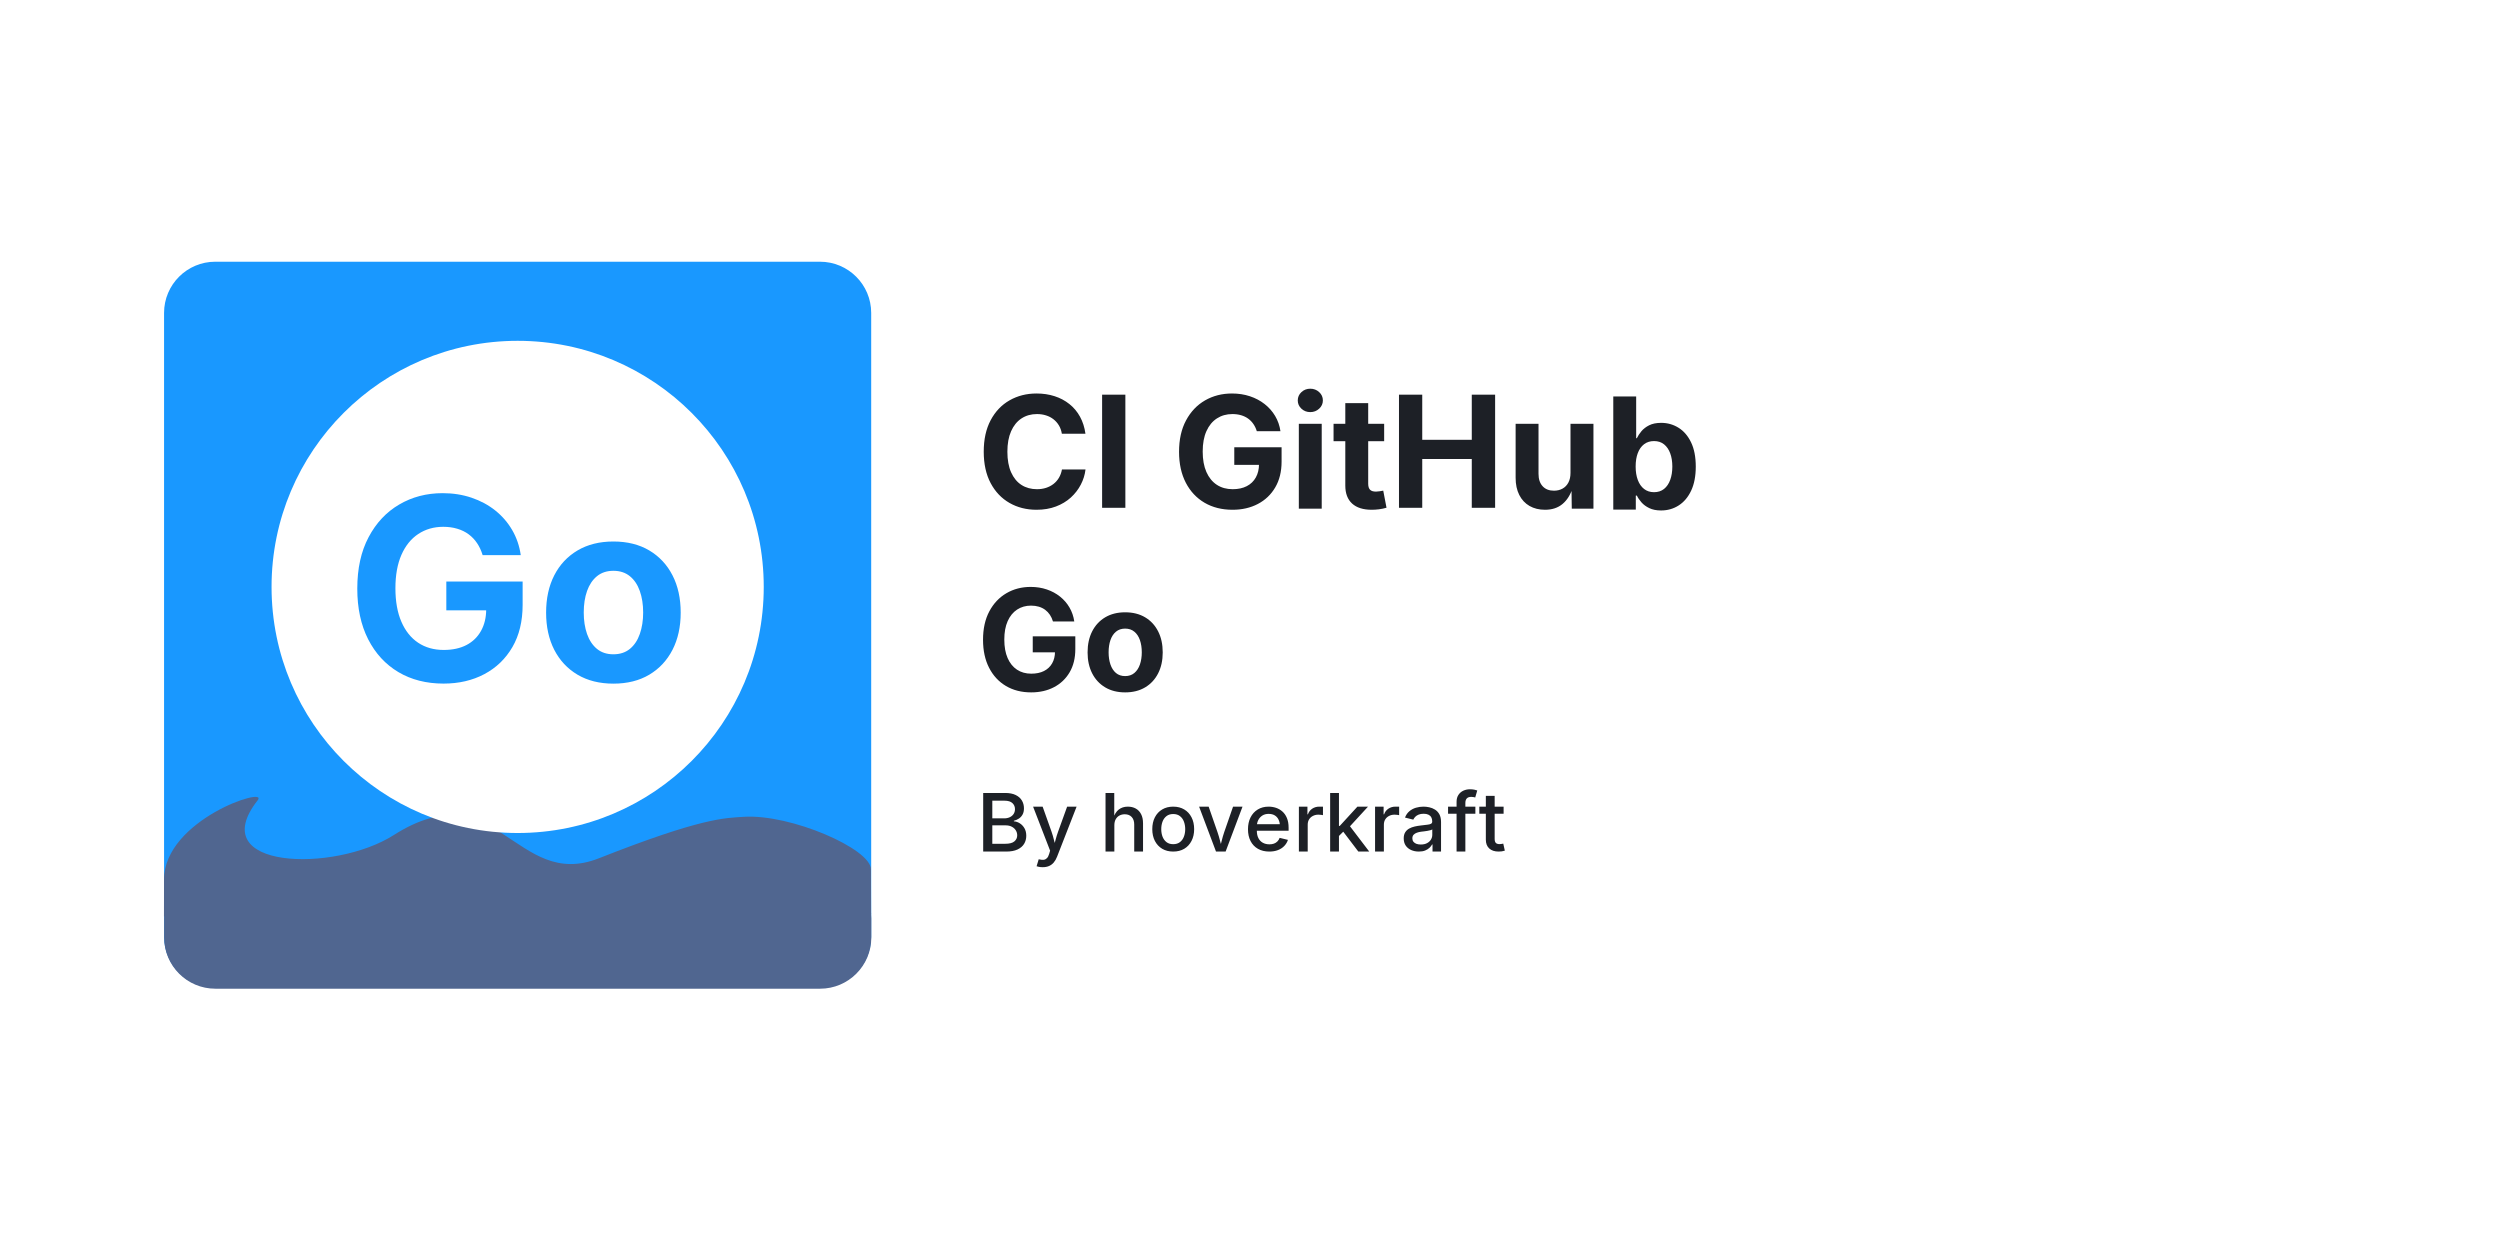
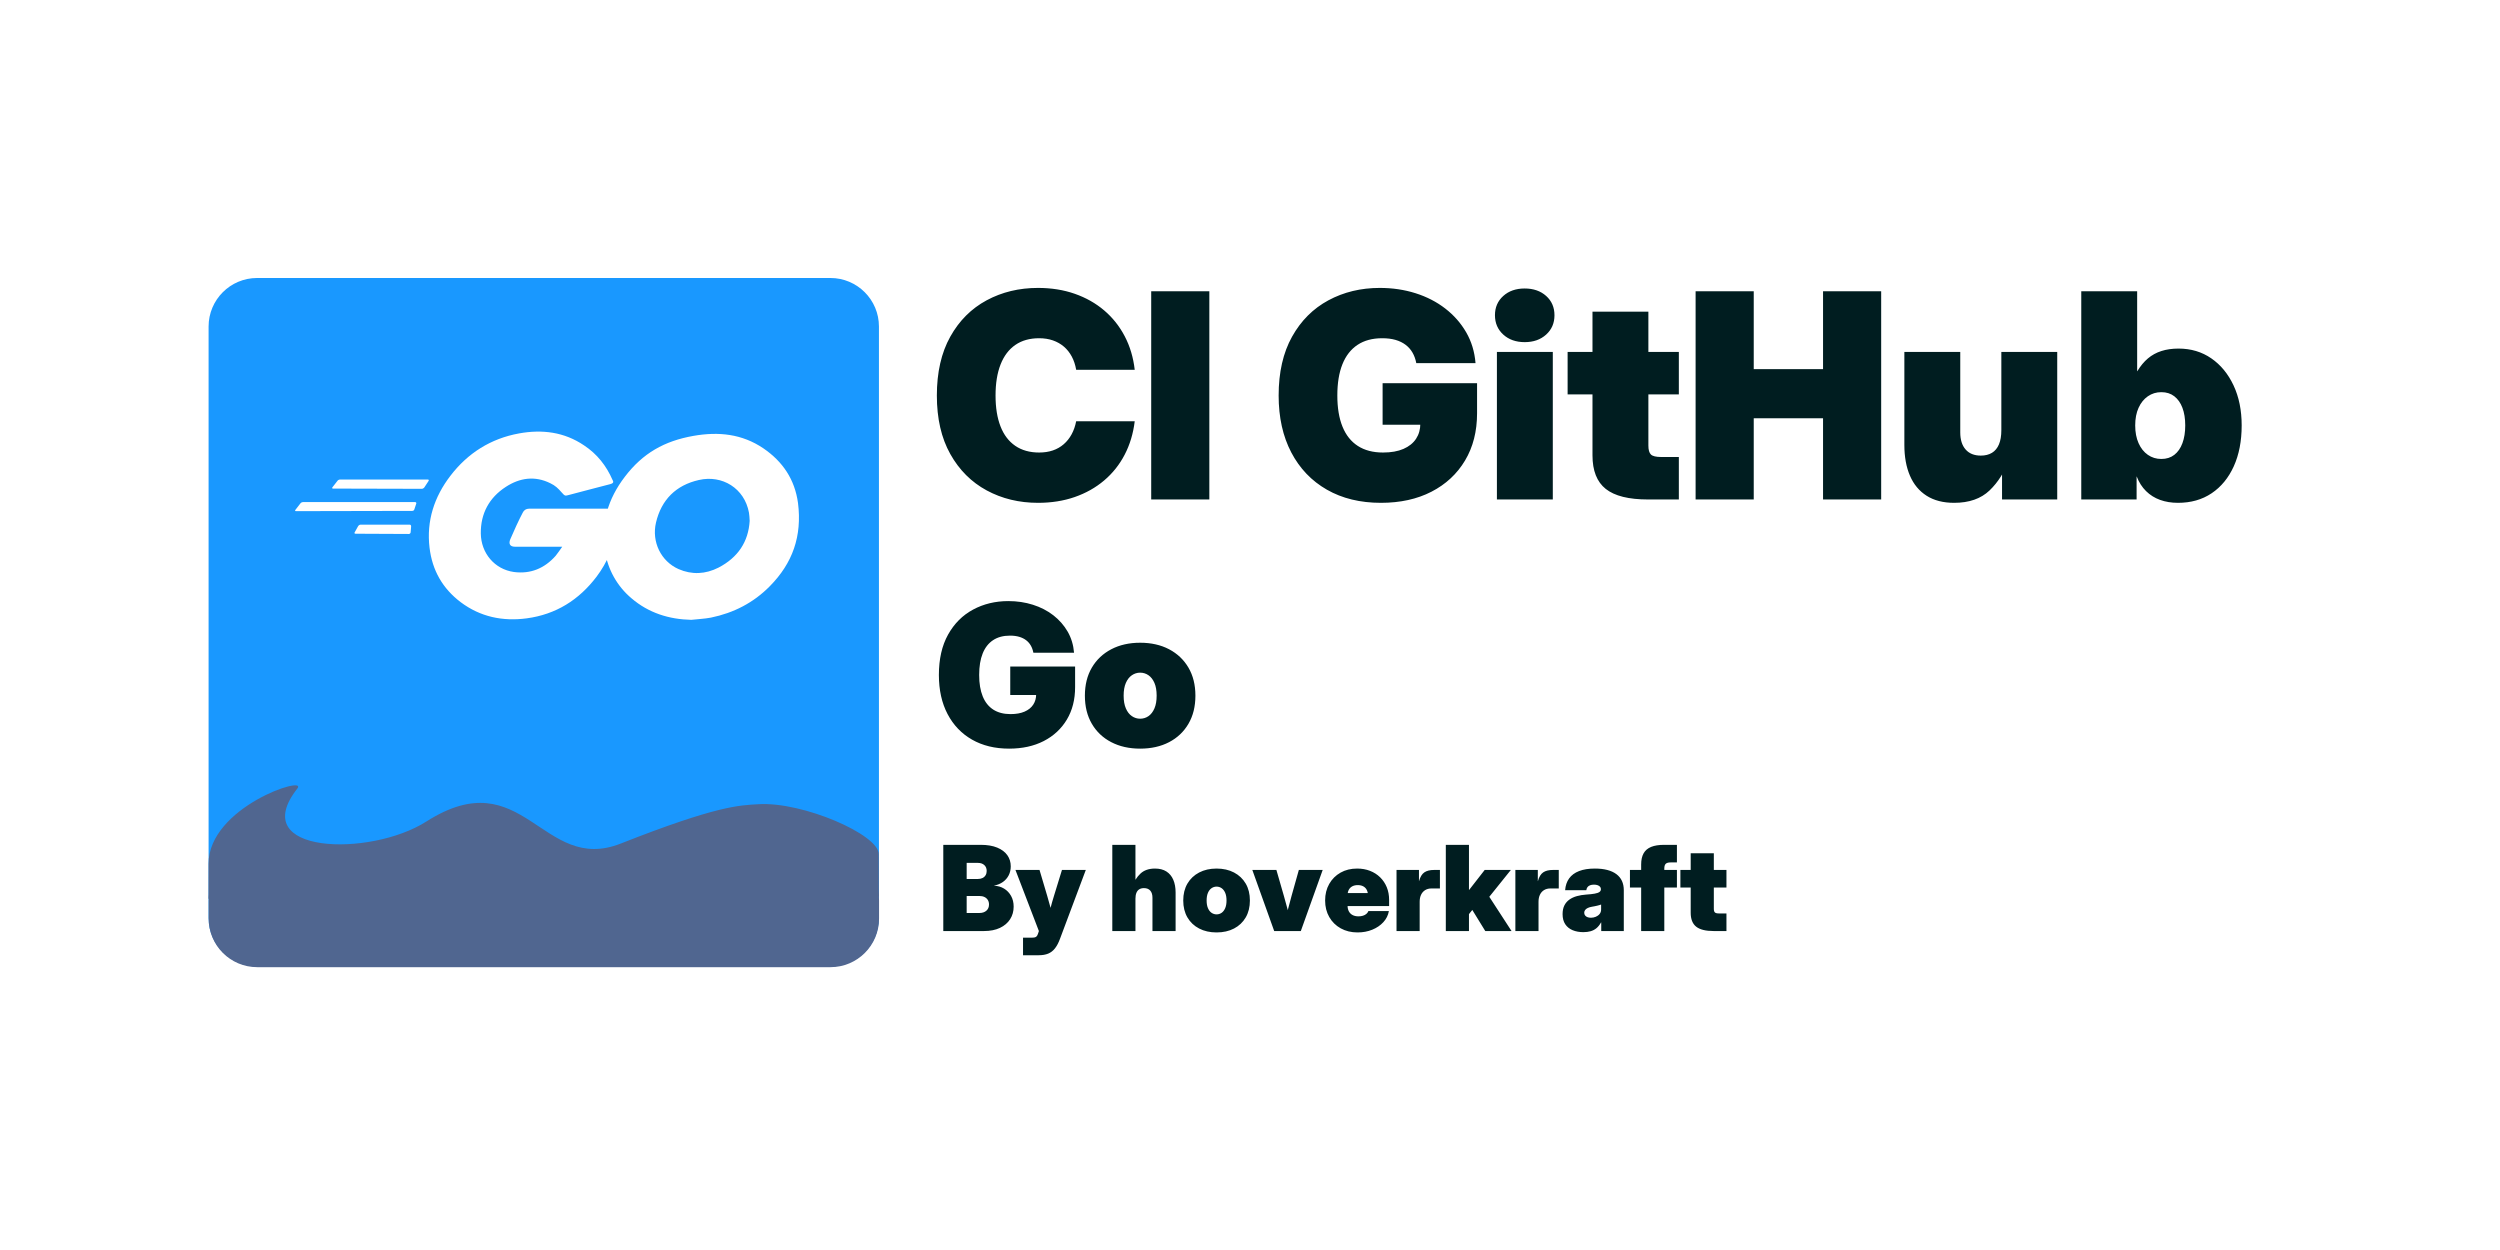
- <svg xmlns="http://www.w3.org/2000/svg" width="1280" height="640" viewBox="0 0 1280 640" role="img" aria-labelledby="title desc">
-   <rect width="1280" height="640" fill="#ffffff" />
-   <g transform="translate(84 134) scale(1.5)">
-     <g>
-       <g transform="translate(-6.338517 -8.104203)">
-         <rect width="241.368" height="247.861" x="6.339" y="8.104" ry="17.481" fill="#1998ff" />
-         <rect width="241.38" height="41.469" x="6.364" y="214.779" ry="17.481" fill="#506690" />
-         <path d="m 247.672,230.819 -0.048,-15.321 c -0.022,-6.983 -27.353,-18.917 -43.362,-17.924 -6.68,0.415 -14.538,0.363 -49.531,14.169 -28.355,11.187 -34.962,-30.265 -70.015,-7.922 -20.263,12.916 -65.029,11.749 -46.402,-11.919 3.864,-4.91 -31.952,6.602 -31.988,27.107 l -0.022,12.599" fill="#506690" />
-       </g>
-       <circle cx="120.69" cy="111" r="84" fill="#ffffff" />
-       <path d="M95.391 144 C89.535 144 84.398 142.695 79.984 140.078 C75.578 137.453 72.133 133.715 69.656 128.859 C67.188 123.996 65.953 118.234 65.953 111.578 C65.953 104.734 67.238 98.887 69.812 94.031 C72.383 89.168 75.867 85.449 80.266 82.875 C84.66 80.293 89.602 79 95.094 79 C98.613 79 101.895 79.516 104.938 80.547 C107.977 81.57 110.68 83.023 113.047 84.906 C115.41 86.793 117.336 89.023 118.828 91.594 C120.328 94.168 121.301 97.016 121.75 100.141 L108.734 100.141 C108.285 98.633 107.66 97.281 106.859 96.094 C106.066 94.898 105.102 93.883 103.969 93.047 C102.832 92.203 101.535 91.57 100.078 91.141 C98.629 90.703 97.035 90.484 95.297 90.484 C92.078 90.484 89.234 91.305 86.766 92.938 C84.305 94.562 82.391 96.938 81.016 100.062 C79.648 103.188 78.969 106.984 78.969 111.453 C78.969 115.934 79.645 119.742 81 122.875 C82.352 126.012 84.258 128.402 86.719 130.047 C89.188 131.695 92.102 132.516 95.469 132.516 C98.488 132.516 101.078 131.953 103.234 130.828 C105.391 129.695 107.047 128.078 108.203 125.984 C109.367 123.891 109.953 121.438 109.953 118.625 L112.641 119 L96.344 119 L96.344 109.156 L122.391 109.156 L122.391 117.125 C122.391 122.719 121.227 127.523 118.906 131.531 C116.582 135.531 113.391 138.609 109.328 140.766 C105.266 142.922 100.617 144 95.391 144 Z M153.375 144.016 C148.664 144.016 144.586 143 141.141 140.969 C137.703 138.93 135.051 136.094 133.188 132.469 C131.332 128.836 130.406 124.605 130.406 119.781 C130.406 114.918 131.332 110.672 133.188 107.047 C135.051 103.414 137.703 100.578 141.141 98.547 C144.586 96.516 148.664 95.5 153.375 95.5 C158.102 95.5 162.18 96.516 165.609 98.547 C169.035 100.578 171.68 103.414 173.547 107.047 C175.41 110.672 176.344 114.918 176.344 119.781 C176.344 124.605 175.41 128.836 173.547 132.469 C171.68 136.094 169.035 138.93 165.609 140.969 C162.18 143 158.102 144.016 153.375 144.016 Z M153.375 134 C155.613 134 157.488 133.387 159 132.156 C160.508 130.918 161.641 129.219 162.391 127.062 C163.148 124.898 163.531 122.461 163.531 119.75 C163.531 116.992 163.148 114.543 162.391 112.406 C161.641 110.262 160.508 108.574 159 107.344 C157.488 106.117 155.613 105.5 153.375 105.5 C151.133 105.5 149.266 106.117 147.766 107.344 C146.266 108.574 145.133 110.262 144.375 112.406 C143.625 114.543 143.25 116.992 143.25 119.75 C143.25 122.461 143.625 124.898 144.375 127.062 C145.133 129.219 146.266 130.918 147.766 132.156 C149.266 133.387 151.133 134 153.375 134 Z M180 143" fill="#1998ff" />
+ <svg xmlns="http://www.w3.org/2000/svg" width="1280" height="640" viewBox="0 0 1280 640" role="img" aria-labelledby="social-title social-description">
+   <rect width="1280" height="640" fill="#fff" />
+   <svg xml:space="preserve" width="1088" height="376.834" viewBox="0 0 202.437 70.115" x="96" y="131.583" aria-hidden="true">
+     <g style="clip-rule:evenodd;fill-rule:evenodd;image-rendering:optimizeQuality;shape-rendering:geometricPrecision;text-rendering:geometricPrecision" transform="translate(.332 -.144)scale(.26458)">
+       <rect width="241.368" height="247.861" x="6.339" y="8.104" ry="17.481" style="fill:#1998ff;fill-opacity:1;stroke-width:10.564;stroke-linecap:round;stroke-linejoin:bevel;stroke-dasharray:none;paint-order:markers fill stroke" />
+       <rect width="241.38" height="41.469" x="6.364" y="214.779" ry="17.481" style="clip-rule:evenodd;fill:#506690;fill-opacity:1;fill-rule:evenodd;stroke-width:10.564;stroke-linecap:round;stroke-linejoin:bevel;stroke-dasharray:none;paint-order:markers fill stroke;image-rendering:optimizeQuality;shape-rendering:geometricPrecision;text-rendering:geometricPrecision" />
+       <path d="m247.672 230.819-.048-15.321c-.022-6.983-27.353-18.917-43.361-17.924-6.68.415-14.539.363-49.531 14.17-28.355 11.186-34.962-30.266-70.016-7.922-20.263 12.916-65.029 11.749-46.402-11.919 3.864-4.91-31.952 6.602-31.988 27.107l-.023 12.599" style="fill:#506690;fill-opacity:1;stroke-width:10.564;stroke-linecap:round;stroke-linejoin:bevel;stroke-dasharray:none;paint-order:markers fill stroke;image-rendering:auto" />
    </g>
-   </g>
-   <path d="M530.703 261 C525.547 261 520.93 259.836 516.859 257.5 C512.785 255.168 509.566 251.781 507.203 247.344 C504.848 242.906 503.672 237.547 503.672 231.266 C503.672 224.965 504.852 219.59 507.219 215.141 C509.594 210.684 512.82 207.293 516.906 204.969 C521 202.637 525.598 201.469 530.703 201.469 C534.016 201.469 537.094 201.93 539.938 202.844 C542.789 203.762 545.32 205.105 547.531 206.875 C549.75 208.637 551.562 210.797 552.969 213.359 C554.375 215.914 555.301 218.82 555.75 222.078 L543.672 222.078 C543.41 220.477 542.91 219.059 542.172 217.828 C541.43 216.59 540.504 215.539 539.391 214.672 C538.285 213.797 537.016 213.137 535.578 212.688 C534.148 212.23 532.602 212 530.938 212 C527.914 212 525.266 212.75 522.984 214.25 C520.711 215.75 518.941 217.938 517.672 220.812 C516.41 223.68 515.781 227.164 515.781 231.266 C515.781 235.453 516.414 238.977 517.688 241.828 C518.969 244.684 520.738 246.84 523 248.297 C525.27 249.746 527.906 250.469 530.906 250.469 C532.57 250.469 534.113 250.246 535.531 249.797 C536.945 249.34 538.223 248.68 539.359 247.812 C540.492 246.938 541.43 245.875 542.172 244.625 C542.91 243.375 543.426 241.961 543.719 240.375 L555.781 240.375 C555.469 243.074 554.664 245.656 553.375 248.125 C552.094 250.594 550.383 252.805 548.25 254.75 C546.113 256.688 543.57 258.215 540.625 259.328 C537.688 260.441 534.379 261 530.703 261 Z M576.188 202.078 L576.188 260 L564.281 260 L564.281 202.078 Z M631.062 261 C625.613 261 620.836 259.805 616.734 257.406 C612.641 255.012 609.438 251.59 607.125 247.141 C604.82 242.684 603.672 237.406 603.672 231.312 C603.672 225.031 604.867 219.668 607.266 215.219 C609.66 210.762 612.898 207.355 616.984 205 C621.078 202.648 625.676 201.469 630.781 201.469 C634.062 201.469 637.113 201.938 639.938 202.875 C642.77 203.812 645.285 205.148 647.484 206.875 C649.68 208.594 651.477 210.633 652.875 212.984 C654.27 215.328 655.176 217.93 655.594 220.781 L643.484 220.781 C643.066 219.406 642.484 218.18 641.734 217.094 C640.992 216.012 640.098 215.09 639.047 214.328 C637.992 213.57 636.789 212.992 635.438 212.594 C634.082 212.199 632.598 212 630.984 212 C627.984 212 625.336 212.746 623.047 214.234 C620.754 215.727 618.969 217.898 617.688 220.75 C616.414 223.605 615.781 227.086 615.781 231.188 C615.781 235.293 616.41 238.781 617.672 241.656 C618.941 244.523 620.723 246.711 623.016 248.219 C625.305 249.719 628.016 250.469 631.141 250.469 C633.953 250.469 636.359 249.949 638.359 248.906 C640.367 247.867 641.91 246.383 642.984 244.453 C644.066 242.516 644.609 240.258 644.609 237.672 L647.109 238.016 L631.953 238.016 L631.953 229 L656.172 229 L656.172 236.312 C656.172 241.449 655.086 245.859 652.922 249.547 C650.766 253.227 647.797 256.055 644.016 258.031 C640.242 260.008 635.926 261 631.062 261 Z M665 260.453 L665 217 L676.719 217 L676.719 260.453 Z M670.859 211 C669.086 211 667.578 210.418 666.328 209.25 C665.078 208.086 664.453 206.672 664.453 205.016 C664.453 203.352 665.078 201.934 666.328 200.766 C667.578 199.602 669.086 199.016 670.859 199.016 C672.629 199.016 674.145 199.594 675.406 200.75 C676.676 201.906 677.312 203.328 677.312 205.016 C677.312 206.672 676.676 208.086 675.406 209.25 C674.145 210.418 672.629 211 670.859 211 Z M708.688 217 L708.688 225.906 L682.781 225.906 L682.781 217 Z M688.797 206.406 L700.516 206.406 L700.516 247.656 C700.516 249.031 700.82 250.055 701.438 250.719 C702.051 251.375 703.07 251.703 704.5 251.703 C704.945 251.703 705.57 251.648 706.375 251.531 C707.188 251.418 707.801 251.309 708.219 251.203 L709.891 259.953 C708.586 260.336 707.289 260.609 706 260.766 C704.719 260.922 703.488 261 702.312 261 C697.938 261 694.586 259.938 692.266 257.812 C689.953 255.68 688.797 252.621 688.797 248.641 Z M716.281 260 L716.281 202.078 L728.188 202.078 L728.188 225.172 L753.547 225.172 L753.547 202.078 L765.5 202.078 L765.5 260 L753.547 260 L753.547 235 L728.188 235 L728.188 260 Z M791.047 261 C788.023 261 785.379 260.348 783.109 259.047 C780.848 257.734 779.098 255.855 777.859 253.406 C776.617 250.949 776 248.027 776 244.641 L776 217 L787.719 217 L787.719 242.609 C787.719 245.309 788.422 247.422 789.828 248.953 C791.234 250.477 793.16 251.234 795.609 251.234 C797.273 251.234 798.742 250.883 800.016 250.172 C801.297 249.465 802.297 248.43 803.016 247.062 C803.734 245.699 804.094 244.059 804.094 242.141 L804.094 217 L815.844 217 L815.844 260.453 L804.75 260.453 L804.594 249.609 L805.266 249.609 C804.117 253.266 802.363 256.078 800 258.047 C797.645 260.016 794.66 261 791.047 261 Z M850.453 261.359 C848.086 261.359 846.082 260.957 844.438 260.156 C842.801 259.367 841.469 258.387 840.438 257.219 C839.406 256.055 838.617 254.891 838.078 253.734 L837.531 253.734 L837.531 260.922 L826 260.922 L826 203 L837.719 203 L837.719 224.344 L838.078 224.344 C838.617 223.199 839.391 222.023 840.391 220.812 C841.398 219.594 842.723 218.574 844.359 217.75 C846.004 216.918 848.062 216.5 850.531 216.5 C853.758 216.5 856.711 217.336 859.391 219 C862.078 220.656 864.223 223.152 865.828 226.484 C867.43 229.809 868.234 233.949 868.234 238.906 C868.234 243.742 867.453 247.828 865.891 251.172 C864.328 254.508 862.203 257.039 859.516 258.766 C856.836 260.492 853.816 261.359 850.453 261.359 Z M846.859 252 C848.891 252 850.602 251.445 852 250.328 C853.395 249.203 854.445 247.652 855.156 245.672 C855.875 243.695 856.234 241.43 856.234 238.875 C856.234 236.324 855.875 234.074 855.156 232.125 C854.445 230.168 853.398 228.633 852.016 227.516 C850.641 226.391 848.922 225.828 846.859 225.828 C844.859 225.828 843.156 226.371 841.75 227.453 C840.344 228.539 839.273 230.047 838.547 231.984 C837.816 233.922 837.453 236.219 837.453 238.875 C837.453 241.5 837.82 243.797 838.562 245.766 C839.301 247.734 840.375 249.266 841.781 250.359 C843.188 251.453 844.879 252 846.859 252 Z M871 260" fill="#1d2026" />
-   <path d="M527.953 354.5 C523.055 354.5 518.758 353.414 515.062 351.234 C511.375 349.059 508.492 345.953 506.422 341.922 C504.348 337.883 503.312 333.102 503.312 327.578 C503.312 321.883 504.391 317.016 506.547 312.984 C508.703 308.953 511.617 305.867 515.297 303.719 C518.973 301.574 523.109 300.5 527.703 300.5 C530.66 300.5 533.41 300.934 535.953 301.797 C538.492 302.652 540.754 303.871 542.734 305.453 C544.711 307.027 546.328 308.891 547.578 311.047 C548.836 313.203 549.656 315.59 550.031 318.203 L539.125 318.203 C538.75 316.934 538.227 315.797 537.562 314.797 C536.895 313.797 536.086 312.945 535.141 312.234 C534.191 311.527 533.109 310.992 531.891 310.625 C530.672 310.262 529.332 310.078 527.875 310.078 C525.188 310.078 522.812 310.758 520.75 312.109 C518.688 313.465 517.078 315.438 515.922 318.031 C514.773 320.617 514.203 323.762 514.203 327.469 C514.203 331.18 514.77 334.336 515.906 336.938 C517.039 339.531 518.641 341.512 520.703 342.875 C522.766 344.242 525.203 344.922 528.016 344.922 C530.547 344.922 532.711 344.469 534.516 343.562 C536.328 342.648 537.719 341.34 538.688 339.641 C539.664 337.945 540.156 335.961 540.156 333.688 L542.406 334 L528.766 334 L528.766 325.797 L550.562 325.797 L550.562 332.359 C550.562 336.965 549.586 340.922 547.641 344.234 C545.691 347.539 543.02 350.074 539.625 351.844 C536.227 353.617 532.336 354.5 527.953 354.5 Z M576.078 354.5 C572.141 354.5 568.727 353.641 565.844 351.922 C562.969 350.203 560.75 347.812 559.188 344.75 C557.625 341.68 556.844 338.105 556.844 334.031 C556.844 329.918 557.625 326.328 559.188 323.266 C560.75 320.195 562.969 317.797 565.844 316.078 C568.727 314.359 572.141 313.5 576.078 313.5 C580.035 313.5 583.453 314.359 586.328 316.078 C589.203 317.797 591.414 320.195 592.969 323.266 C594.531 326.328 595.312 329.918 595.312 334.031 C595.312 338.105 594.531 341.68 592.969 344.75 C591.414 347.812 589.203 350.203 586.328 351.922 C583.453 353.641 580.035 354.5 576.078 354.5 Z M576.078 346.156 C577.953 346.156 579.52 345.633 580.781 344.578 C582.051 343.516 583.004 342.062 583.641 340.219 C584.273 338.375 584.594 336.305 584.594 334 C584.594 331.648 584.273 329.559 583.641 327.734 C583.004 325.902 582.051 324.465 580.781 323.422 C579.52 322.371 577.953 321.844 576.078 321.844 C574.203 321.844 572.633 322.371 571.375 323.422 C570.125 324.465 569.18 325.902 568.547 327.734 C567.922 329.559 567.609 331.648 567.609 334 C567.609 336.305 567.922 338.375 568.547 340.219 C569.18 342.062 570.125 343.516 571.375 344.578 C572.633 345.633 574.203 346.156 576.078 346.156 Z M598 354" fill="#1d2026" />
-   <path d="M503.391 436 L503.391 406 L514.641 406 C516.816 406 518.613 406.352 520.031 407.047 C521.457 407.746 522.52 408.688 523.219 409.875 C523.914 411.062 524.266 412.398 524.266 413.875 C524.266 415.125 524.031 416.18 523.562 417.031 C523.094 417.887 522.469 418.574 521.688 419.094 C520.906 419.605 520.039 419.984 519.094 420.234 L519.094 420.531 C520.113 420.574 521.109 420.898 522.078 421.5 C523.055 422.094 523.863 422.934 524.5 424.016 C525.133 425.09 525.453 426.398 525.453 427.938 C525.453 429.461 525.082 430.828 524.344 432.047 C523.613 433.258 522.488 434.219 520.969 434.938 C519.457 435.648 517.516 436 515.141 436 Z M508.062 432.016 L514.656 432.016 C516.844 432.016 518.414 431.605 519.375 430.781 C520.332 429.961 520.812 428.934 520.812 427.703 C520.812 426.758 520.566 425.898 520.078 425.125 C519.598 424.344 518.91 423.727 518.016 423.266 C517.129 422.809 516.07 422.578 514.844 422.578 L508.062 422.578 Z M508.062 419 L514.188 419 C515.219 419 516.148 418.809 516.984 418.422 C517.816 418.039 518.473 417.492 518.953 416.781 C519.43 416.062 519.672 415.23 519.672 414.281 C519.672 413.043 519.234 412.012 518.359 411.188 C517.484 410.367 516.133 409.953 514.312 409.953 L508.062 409.953 Z M530.734 443.516 L531.828 439.922 L532.344 440.047 C533.125 440.242 533.828 440.297 534.453 440.203 C535.078 440.109 535.613 439.82 536.062 439.344 C536.52 438.875 536.891 438.156 537.172 437.188 L537.656 435.547 L528.938 413 L533.828 413 L538.359 425.75 C538.859 427.18 539.273 428.594 539.609 430 C539.953 431.406 540.32 432.805 540.719 434.188 L539.328 434.188 C539.723 432.805 540.098 431.406 540.453 430 C540.816 428.586 541.254 427.168 541.766 425.75 L546.375 413 L551.219 413 L541.25 438.562 C540.781 439.77 540.207 440.773 539.531 441.578 C538.852 442.379 538.051 442.984 537.125 443.391 C536.195 443.797 535.117 444 533.891 444 C533.172 444 532.531 443.945 531.969 443.844 C531.414 443.738 531.004 443.629 530.734 443.516 Z M570.547 422.547 L570.547 436 L566.031 436 L566.031 406 L570.5 406 L570.5 419.125 L569.906 419.125 C570.582 417 571.555 415.449 572.828 414.469 C574.098 413.492 575.633 413 577.438 413 C579 413 580.363 413.328 581.531 413.984 C582.695 414.633 583.602 415.59 584.25 416.859 C584.906 418.121 585.234 419.695 585.234 421.578 L585.234 436 L580.719 436 L580.719 422.125 C580.719 420.492 580.285 419.215 579.422 418.297 C578.566 417.371 577.383 416.906 575.875 416.906 C574.863 416.906 573.953 417.125 573.141 417.562 C572.336 418 571.703 418.641 571.234 419.484 C570.773 420.328 570.547 421.352 570.547 422.547 Z M600.672 436 C598.523 436 596.648 435.527 595.047 434.578 C593.441 433.621 592.191 432.277 591.297 430.547 C590.41 428.82 589.969 426.812 589.969 424.531 C589.969 422.219 590.41 420.199 591.297 418.469 C592.191 416.73 593.441 415.387 595.047 414.438 C596.648 413.48 598.523 413 600.672 413 C602.836 413 604.723 413.48 606.328 414.438 C607.93 415.387 609.176 416.73 610.062 418.469 C610.957 420.199 611.406 422.219 611.406 424.531 C611.406 426.812 610.957 428.82 610.062 430.547 C609.176 432.277 607.93 433.621 606.328 434.578 C604.723 435.527 602.836 436 600.672 436 Z M600.672 432.219 C602.066 432.219 603.219 431.871 604.125 431.172 C605.039 430.465 605.719 429.531 606.156 428.375 C606.602 427.211 606.828 425.93 606.828 424.531 C606.828 423.125 606.602 421.836 606.156 420.656 C605.719 419.48 605.039 418.543 604.125 417.844 C603.219 417.137 602.066 416.781 600.672 416.781 C599.297 416.781 598.156 417.137 597.25 417.844 C596.344 418.543 595.664 419.48 595.219 420.656 C594.781 421.824 594.562 423.117 594.562 424.531 C594.562 425.93 594.781 427.211 595.219 428.375 C595.664 429.531 596.344 430.465 597.25 431.172 C598.156 431.871 599.297 432.219 600.672 432.219 Z M622.594 436 L613.938 413 L618.828 413 L623.359 426.062 C623.859 427.512 624.285 428.961 624.641 430.406 C625.004 431.844 625.383 433.277 625.781 434.703 L624.422 434.703 C624.805 433.277 625.176 431.844 625.531 430.406 C625.883 428.961 626.305 427.512 626.797 426.062 L631.328 413 L636.172 413 L627.516 436 Z M649.922 436 C647.66 436 645.707 435.531 644.062 434.594 C642.426 433.648 641.164 432.32 640.281 430.609 C639.406 428.891 638.969 426.883 638.969 424.578 C638.969 422.289 639.398 420.273 640.266 418.531 C641.141 416.793 642.367 415.438 643.953 414.469 C645.535 413.492 647.395 413 649.531 413 C650.844 413 652.109 413.203 653.328 413.609 C654.547 414.016 655.641 414.652 656.609 415.516 C657.578 416.371 658.344 417.48 658.906 418.844 C659.477 420.211 659.766 421.871 659.766 423.828 L659.766 425.328 L641.484 425.328 L641.484 422 L657.453 422 L655.328 423.094 C655.328 421.836 655.109 420.727 654.672 419.766 C654.234 418.797 653.586 418.047 652.734 417.516 C651.879 416.977 650.812 416.703 649.531 416.703 C648.258 416.703 647.172 417 646.266 417.594 C645.367 418.188 644.68 418.969 644.203 419.938 C643.734 420.898 643.5 421.949 643.5 423.094 L643.5 425.297 C643.5 426.809 643.77 428.09 644.312 429.141 C644.852 430.184 645.609 430.969 646.578 431.5 C647.547 432.031 648.676 432.297 649.969 432.297 C650.812 432.297 651.57 432.18 652.25 431.938 C652.938 431.688 653.531 431.312 654.031 430.812 C654.531 430.312 654.91 429.703 655.172 428.984 L659.422 430.016 C659.047 431.184 658.422 432.227 657.547 433.141 C656.68 434.047 655.602 434.75 654.312 435.25 C653.02 435.75 651.555 436 649.922 436 Z M665.031 436 L665.031 413 L669.406 413 L669.406 416.938 L669.656 416.938 C670.07 415.711 670.805 414.746 671.859 414.047 C672.91 413.352 674.109 413 675.453 413 C675.742 413 676.07 413 676.438 413 C676.801 413 677.109 413 677.359 413 L677.359 417.359 C677.191 417.309 676.875 417.258 676.406 417.203 C675.945 417.141 675.477 417.109 675 417.109 C673.957 417.109 673.02 417.328 672.188 417.766 C671.352 418.195 670.703 418.793 670.234 419.562 C669.773 420.324 669.547 421.203 669.547 422.203 L669.547 436 Z M685.203 428.344 L685.203 422.875 L685.953 422.875 L695 413 L700.422 413 L690.062 424.281 L689.297 424.281 Z M681.031 436 L681.031 406 L685.547 406 L685.547 436 Z M695.469 436 L687.328 425.281 L690.453 422.078 L701.047 436 Z M704.031 436 L704.031 413 L708.406 413 L708.406 416.938 L708.656 416.938 C709.07 415.711 709.805 414.746 710.859 414.047 C711.91 413.352 713.109 413 714.453 413 C714.742 413 715.07 413 715.438 413 C715.801 413 716.109 413 716.359 413 L716.359 417.359 C716.191 417.309 715.875 417.258 715.406 417.203 C714.945 417.141 714.477 417.109 714 417.109 C712.957 417.109 712.02 417.328 711.188 417.766 C710.352 418.195 709.703 418.793 709.234 419.562 C708.773 420.324 708.547 421.203 708.547 422.203 L708.547 436 Z M726.453 436 C725.004 436 723.691 435.742 722.516 435.219 C721.336 434.699 720.406 433.938 719.719 432.938 C719.039 431.93 718.703 430.699 718.703 429.25 C718.703 428 718.953 426.977 719.453 426.172 C719.953 425.359 720.629 424.715 721.484 424.234 C722.336 423.758 723.285 423.402 724.328 423.172 C725.379 422.934 726.441 422.758 727.516 422.641 C728.867 422.477 729.969 422.344 730.812 422.25 C731.664 422.156 732.289 421.996 732.688 421.766 C733.094 421.527 733.297 421.152 733.297 420.641 L733.297 420.516 C733.297 419.695 733.129 418.996 732.797 418.422 C732.473 417.852 731.988 417.414 731.344 417.109 C730.695 416.797 729.891 416.641 728.922 416.641 C727.922 416.641 727.062 416.789 726.344 417.078 C725.625 417.371 725.039 417.75 724.594 418.219 C724.156 418.68 723.828 419.156 723.609 419.656 L719.359 418.594 C719.879 417.25 720.625 416.172 721.594 415.359 C722.562 414.539 723.676 413.938 724.938 413.562 C726.195 413.188 727.492 413 728.828 413 C729.766 413 730.75 413.109 731.781 413.328 C732.82 413.547 733.801 413.945 734.719 414.516 C735.633 415.078 736.379 415.875 736.953 416.906 C737.523 417.938 737.812 419.277 737.812 420.922 L737.812 436 L733.453 436 L733.453 432.375 L733.219 432.375 C732.914 432.961 732.469 433.531 731.875 434.094 C731.289 434.648 730.551 435.105 729.656 435.469 C728.77 435.824 727.703 436 726.453 436 Z M727.453 432.391 C728.691 432.391 729.75 432.164 730.625 431.703 C731.5 431.246 732.164 430.641 732.625 429.891 C733.094 429.133 733.328 428.32 733.328 427.453 L733.328 424.641 C733.16 424.797 732.848 424.938 732.391 425.062 C731.93 425.188 731.406 425.305 730.812 425.406 C730.227 425.5 729.66 425.586 729.109 425.656 C728.566 425.719 728.117 425.773 727.766 425.812 C726.922 425.906 726.145 426.086 725.438 426.344 C724.738 426.594 724.176 426.949 723.75 427.406 C723.332 427.867 723.125 428.477 723.125 429.234 C723.125 429.922 723.312 430.508 723.688 430.984 C724.07 431.453 724.582 431.809 725.219 432.047 C725.863 432.277 726.609 432.391 727.453 432.391 Z M755.391 413 L755.391 416.641 L741.406 416.641 L741.406 413 Z M745.766 436 L745.766 410.531 C745.766 409.117 746.082 407.934 746.719 406.984 C747.352 406.027 748.188 405.309 749.219 404.828 C750.258 404.352 751.383 404.109 752.594 404.109 C753.508 404.109 754.289 404.184 754.938 404.328 C755.582 404.477 756.055 404.605 756.359 404.719 L755.312 408.312 C755.094 408.25 754.82 408.184 754.5 408.109 C754.176 408.039 753.781 408 753.312 408 C752.238 408 751.461 408.273 750.984 408.812 C750.504 409.344 750.266 410.109 750.266 411.109 L750.266 436 Z M769.844 413 L769.844 416.641 L757.406 416.641 L757.406 413 Z M760.75 407.5 L765.266 407.5 L765.266 429.531 C765.266 430.449 765.457 431.121 765.844 431.547 C766.238 431.977 766.879 432.188 767.766 432.188 C767.992 432.188 768.301 432.164 768.688 432.109 C769.07 432.047 769.398 431.992 769.672 431.938 L770.469 435.531 C769.988 435.688 769.473 435.809 768.922 435.891 C768.379 435.965 767.844 436 767.312 436 C765.238 436 763.625 435.465 762.469 434.391 C761.32 433.32 760.75 431.824 760.75 429.906 Z M771 436" fill="#1d2026" />
+     <path d="M72.562 64.302V56.089H76.123Q77.06 56.089 77.699 56.353Q78.339 56.618 78.664 57.078Q78.989 57.539 78.989 58.139Q78.989 58.613 78.791 58.997Q78.592 59.38 78.237 59.63Q77.881 59.881 77.402 59.975V59.986Q77.931 60.003 78.352 60.259Q78.774 60.515 79.019 60.956Q79.265 61.397 79.265 61.976Q79.265 62.648 78.929 63.175Q78.592 63.701 77.958 64.002Q77.324 64.302 76.432 64.302ZM74.789 62.582H76.002Q76.42 62.582 76.669 62.362Q76.917 62.141 76.917 61.772Q76.917 61.524 76.804 61.342Q76.691 61.16 76.487 61.061Q76.283 60.962 76.002 60.962H74.789ZM74.789 59.341H75.864Q76.117 59.341 76.305 59.247Q76.492 59.154 76.594 58.98Q76.696 58.806 76.696 58.575Q76.696 58.228 76.47 58.018Q76.244 57.809 75.864 57.809H74.789ZM80.158 66.606V64.93H81.04Q81.244 64.93 81.351 64.881Q81.459 64.831 81.519 64.713Q81.58 64.594 81.64 64.39L81.668 64.302L79.436 58.481H81.729L82.462 60.951Q82.638 61.54 82.795 62.138Q82.952 62.737 83.107 63.332H82.473Q82.616 62.737 82.77 62.136Q82.925 61.535 83.107 60.951L83.867 58.481H86.138L83.68 65.041Q83.471 65.608 83.2 65.953Q82.93 66.297 82.556 66.452Q82.181 66.606 81.657 66.606Q81.293 66.606 80.907 66.606Q80.522 66.606 80.158 66.606ZM90.868 61.215V64.302H88.663V56.089H90.868V60.085H90.554Q90.824 59.325 91.336 58.837Q91.849 58.349 92.731 58.349Q93.381 58.349 93.817 58.627Q94.252 58.906 94.473 59.418Q94.693 59.931 94.693 60.631V64.302H92.488V61.127Q92.488 60.686 92.279 60.449Q92.07 60.212 91.678 60.212Q91.419 60.212 91.237 60.322Q91.055 60.432 90.962 60.656Q90.868 60.879 90.868 61.215ZM98.596 64.434Q97.653 64.434 96.937 64.062Q96.22 63.69 95.821 63.007Q95.421 62.323 95.421 61.392Q95.421 60.46 95.821 59.779Q96.22 59.099 96.937 58.724Q97.653 58.349 98.596 58.349Q99.544 58.349 100.258 58.724Q100.972 59.099 101.371 59.779Q101.771 60.46 101.771 61.392Q101.771 62.323 101.371 63.007Q100.972 63.69 100.258 64.062Q99.544 64.434 98.596 64.434ZM98.596 62.714Q98.86 62.714 99.075 62.566Q99.29 62.417 99.417 62.122Q99.544 61.827 99.544 61.392Q99.544 60.951 99.417 60.658Q99.29 60.366 99.075 60.217Q98.86 60.069 98.596 60.069Q98.337 60.069 98.119 60.217Q97.901 60.366 97.775 60.658Q97.648 60.951 97.648 61.392Q97.648 61.827 97.775 62.122Q97.901 62.417 98.119 62.566Q98.337 62.714 98.596 62.714ZM104.086 64.302 102.002 58.481H104.295L105.007 60.951Q105.177 61.546 105.335 62.141Q105.492 62.737 105.646 63.332H105.122Q105.271 62.737 105.423 62.141Q105.574 61.546 105.74 60.951L106.434 58.481H108.705L106.622 64.302ZM112.029 64.434Q111.125 64.434 110.425 64.046Q109.725 63.657 109.331 62.968Q108.937 62.279 108.937 61.392Q108.937 60.499 109.328 59.812Q109.719 59.126 110.406 58.737Q111.092 58.349 111.985 58.349Q112.657 58.349 113.214 58.567Q113.771 58.784 114.179 59.184Q114.587 59.584 114.81 60.129Q115.033 60.675 115.033 61.331V61.921H109.587V60.686H114.03L113.016 60.901Q113.016 60.592 112.9 60.375Q112.784 60.157 112.569 60.041Q112.354 59.925 112.046 59.925Q111.742 59.925 111.525 60.041Q111.307 60.157 111.191 60.375Q111.075 60.592 111.075 60.901V61.877Q111.075 62.196 111.199 62.428Q111.323 62.659 111.558 62.781Q111.792 62.902 112.117 62.902Q112.354 62.902 112.544 62.841Q112.735 62.781 112.867 62.668Q112.999 62.555 113.06 62.4H115.011Q114.906 62.996 114.487 63.453Q114.069 63.911 113.432 64.172Q112.795 64.434 112.029 64.434ZM115.739 64.302V58.481H117.877V59.539H117.888Q118.048 58.95 118.385 58.715Q118.721 58.481 119.322 58.481Q119.481 58.481 119.611 58.481Q119.741 58.481 119.873 58.481V60.245Q119.757 60.245 119.517 60.245Q119.278 60.245 119.068 60.245Q118.726 60.245 118.473 60.399Q118.219 60.554 118.081 60.838Q117.944 61.121 117.944 61.513V64.302ZM122.408 62.979V60.377H122.662L124.139 58.481H126.631L124.161 61.557H123.544ZM120.435 64.302V56.089H122.64V64.302ZM124.194 64.302 122.805 62.042 124.227 60.499 126.697 64.302ZM127.061 64.302V58.481H129.199V59.539H129.21Q129.37 58.95 129.707 58.715Q130.043 58.481 130.644 58.481Q130.803 58.481 130.933 58.481Q131.063 58.481 131.195 58.481V60.245Q131.079 60.245 130.839 60.245Q130.599 60.245 130.39 60.245Q130.048 60.245 129.795 60.399Q129.541 60.554 129.403 60.838Q129.266 61.121 129.266 61.513V64.302ZM133.543 64.407Q132.959 64.407 132.512 64.219Q132.066 64.032 131.812 63.652Q131.559 63.271 131.559 62.692Q131.559 62.202 131.729 61.863Q131.9 61.524 132.206 61.306Q132.512 61.088 132.92 60.975Q133.328 60.862 133.797 60.829Q134.309 60.796 134.621 60.738Q134.932 60.681 135.07 60.581Q135.208 60.482 135.208 60.322V60.3Q135.208 60.173 135.125 60.08Q135.042 59.986 134.896 59.934Q134.75 59.881 134.546 59.881Q134.331 59.881 134.174 59.942Q134.017 60.003 133.929 60.121Q133.841 60.24 133.819 60.41H131.801Q131.851 59.749 132.181 59.289Q132.512 58.828 133.127 58.589Q133.741 58.349 134.634 58.349Q135.307 58.349 135.822 58.484Q136.338 58.619 136.688 58.884Q137.038 59.148 137.214 59.531Q137.39 59.914 137.39 60.41V64.302H135.241V63.486H135.219Q135.026 63.833 134.778 64.035Q134.53 64.236 134.224 64.321Q133.918 64.407 133.543 64.407ZM134.26 63.034Q134.497 63.034 134.72 62.943Q134.943 62.852 135.086 62.676Q135.23 62.5 135.23 62.24V61.777Q135.147 61.805 135.056 61.833Q134.965 61.86 134.86 61.885Q134.756 61.91 134.629 61.935Q134.502 61.959 134.348 61.987Q134.122 62.025 133.959 62.103Q133.797 62.18 133.708 62.296Q133.62 62.411 133.62 62.56Q133.62 62.709 133.703 62.816Q133.786 62.924 133.929 62.979Q134.072 63.034 134.26 63.034ZM142.451 58.481V60.157H137.975V58.481ZM139.044 64.302V57.963Q139.044 57.313 139.276 56.899Q139.507 56.486 139.992 56.287Q140.477 56.089 141.238 56.089Q141.613 56.089 141.957 56.089Q142.302 56.089 142.451 56.089V57.765Q142.362 57.765 142.178 57.765Q141.993 57.765 141.844 57.765Q141.519 57.765 141.384 57.897Q141.249 58.029 141.249 58.349V64.302ZM147.169 58.481V60.157H142.781V58.481ZM143.763 56.894H145.967V62.174Q145.967 62.433 146.069 62.53Q146.171 62.626 146.475 62.626Q146.623 62.626 146.852 62.626Q147.081 62.626 147.169 62.626V64.302Q147.02 64.302 146.676 64.302Q146.331 64.302 145.956 64.302Q144.81 64.302 144.286 63.886Q143.763 63.47 143.763 62.56Z" fill="#001d20" transform="translate(-.562 -.089)" aria-label="By hoverkraft" />
+     <path d="M82.731 37.871Q80.703 37.871 79.199 37.012Q77.696 36.153 76.869 34.577Q76.042 33 76.042 30.853Q76.042 28.577 76.919 27.005Q77.796 25.433 79.3 24.624Q80.803 23.815 82.658 23.815Q83.901 23.815 84.998 24.163Q86.095 24.51 86.94 25.163Q87.785 25.817 88.306 26.717Q88.827 27.617 88.919 28.732H85.044Q84.97 28.348 84.797 28.047Q84.623 27.745 84.344 27.535Q84.066 27.325 83.686 27.215Q83.307 27.105 82.814 27.105Q81.854 27.105 81.201 27.54Q80.547 27.974 80.214 28.805Q79.88 29.637 79.88 30.853Q79.88 32.059 80.218 32.891Q80.556 33.722 81.223 34.152Q81.891 34.581 82.868 34.581Q83.664 34.581 84.207 34.344Q84.751 34.106 85.03 33.681Q85.309 33.256 85.309 32.689L86.095 32.763H82.841V30.048H89.019V32.013Q89.019 33.786 88.233 35.102Q87.447 36.418 86.035 37.145Q84.623 37.871 82.731 37.871ZM95.215 37.871Q93.653 37.871 92.465 37.254Q91.276 36.638 90.614 35.504Q89.951 34.371 89.951 32.827Q89.951 31.282 90.614 30.153Q91.276 29.025 92.465 28.403Q93.653 27.782 95.215 27.782Q96.787 27.782 97.971 28.403Q99.154 29.025 99.817 30.153Q100.48 31.282 100.48 32.827Q100.48 34.371 99.817 35.504Q99.154 36.638 97.971 37.254Q96.787 37.871 95.215 37.871ZM95.215 35.02Q95.654 35.02 96.011 34.773Q96.367 34.526 96.577 34.037Q96.787 33.549 96.787 32.827Q96.787 32.095 96.577 31.611Q96.367 31.127 96.011 30.88Q95.654 30.633 95.215 30.633Q94.786 30.633 94.425 30.88Q94.064 31.127 93.854 31.611Q93.643 32.095 93.643 32.827Q93.643 33.549 93.854 34.037Q94.064 34.526 94.425 34.773Q94.786 35.02 95.215 35.02Z" fill="#001d20" transform="translate(-4.462 8.965)" aria-label="Go" />
+     <path d="M83.392 23.457Q80.69 23.457 78.5 22.273Q76.31 21.088 75.032 18.805Q73.754 16.522 73.754 13.234Q73.754 9.92 75.032 7.63Q76.31 5.34 78.5 4.162Q80.69 2.984 83.392 2.984Q85.296 2.984 86.893 3.543Q88.49 4.103 89.695 5.128Q90.9 6.152 91.652 7.59Q92.404 9.028 92.604 10.785H87.026Q86.906 10.079 86.607 9.52Q86.307 8.961 85.855 8.575Q85.402 8.189 84.81 7.983Q84.217 7.777 83.498 7.777Q82.154 7.777 81.229 8.415Q80.304 9.054 79.825 10.272Q79.345 11.49 79.345 13.234Q79.345 14.965 79.818 16.176Q80.29 17.387 81.222 18.026Q82.154 18.665 83.498 18.665Q84.217 18.665 84.803 18.466Q85.389 18.266 85.841 17.873Q86.294 17.481 86.593 16.928Q86.893 16.376 87.026 15.684H92.604Q92.391 17.441 91.645 18.872Q90.9 20.303 89.688 21.328Q88.477 22.353 86.886 22.905Q85.296 23.457 83.392 23.457ZM99.712 3.304V23.138H94.174V3.304ZM116.058 23.457Q113.103 23.457 110.914 22.206Q108.724 20.955 107.519 18.659Q106.314 16.362 106.314 13.234Q106.314 9.92 107.592 7.63Q108.87 5.34 111.06 4.162Q113.25 2.984 115.952 2.984Q117.762 2.984 119.36 3.49Q120.957 3.996 122.188 4.948Q123.42 5.9 124.179 7.211Q124.937 8.522 125.07 10.146H119.426Q119.32 9.587 119.067 9.148Q118.814 8.708 118.408 8.402Q118.002 8.096 117.45 7.936Q116.897 7.777 116.178 7.777Q114.781 7.777 113.829 8.409Q112.877 9.041 112.391 10.252Q111.905 11.464 111.905 13.234Q111.905 14.991 112.398 16.203Q112.89 17.414 113.862 18.04Q114.834 18.665 116.258 18.665Q117.416 18.665 118.208 18.319Q119 17.973 119.406 17.354Q119.812 16.735 119.812 15.91L120.957 16.016H116.218V12.063H125.217V14.925Q125.217 17.507 124.072 19.424Q122.927 21.341 120.871 22.399Q118.814 23.457 116.058 23.457ZM127.107 23.138V9.081H132.432V23.138ZM129.756 8.149Q128.505 8.149 127.713 7.428Q126.921 6.707 126.921 5.583Q126.921 4.462 127.713 3.75Q128.505 3.038 129.75 3.038Q131.004 3.038 131.797 3.748Q132.591 4.459 132.591 5.589Q132.591 6.712 131.797 7.43Q131.002 8.149 129.756 8.149ZM144.439 9.081V13.128H133.843V9.081ZM136.212 5.247H141.537V18Q141.537 18.625 141.783 18.858Q142.029 19.091 142.761 19.091Q143.121 19.091 143.673 19.091Q144.226 19.091 144.439 19.091V23.138Q144.079 23.138 143.247 23.138Q142.415 23.138 141.51 23.138Q138.741 23.138 137.477 22.133Q136.212 21.128 136.212 18.932ZM146.036 23.138V3.304H151.574V10.718H158.176V3.304H163.714V23.138H158.176V15.404H151.574V23.138ZM170.662 23.457Q169.105 23.457 168.047 22.785Q166.988 22.113 166.456 20.875Q165.923 19.637 165.923 17.947V9.081H171.248V16.748Q171.248 17.8 171.761 18.379Q172.273 18.958 173.205 18.958Q173.83 18.958 174.27 18.692Q174.709 18.426 174.935 17.887Q175.162 17.347 175.162 16.535V9.081H180.486V23.138H175.228V19.264H175.92Q175.268 21.101 174.037 22.279Q172.806 23.457 170.662 23.457ZM191.987 23.457Q191.056 23.457 190.284 23.178Q189.511 22.898 188.946 22.339Q188.38 21.78 188.061 20.955H188.047V23.138H182.776V3.304H188.1V10.918H188.114Q188.566 10.173 189.125 9.7Q189.685 9.227 190.41 8.995Q191.135 8.762 192.041 8.762Q193.811 8.762 195.162 9.693Q196.513 10.625 197.285 12.276Q198.057 13.926 198.057 16.083Q198.057 18.319 197.305 19.977Q196.553 21.634 195.195 22.546Q193.838 23.457 191.987 23.457ZM190.403 19.278Q191.135 19.278 191.641 18.885Q192.147 18.492 192.413 17.773Q192.68 17.055 192.68 16.083Q192.68 15.111 192.413 14.406Q192.147 13.7 191.641 13.307Q191.135 12.915 190.403 12.915Q189.685 12.915 189.119 13.307Q188.553 13.7 188.234 14.406Q187.914 15.111 187.914 16.083Q187.914 17.055 188.234 17.773Q188.553 18.492 189.119 18.885Q189.685 19.278 190.403 19.278Z" fill="#001d20" transform="translate(-2.367 -.038)" aria-label="CI GitHub" />
+     <path d="M1.811 10.231c-.047 0-.058-.023-.035-.059l.246-.315c.023-.035.081-.058.128-.058h4.172c.046 0 .058.035.035.07l-.199.303c-.023.036-.082.07-.117.07zM.047 11.306c-.047 0-.059-.023-.035-.058l.245-.316c.023-.035.082-.058.129-.058h5.328c.047 0 .07.035.058.07l-.093.28c-.012.047-.058.07-.105.07zm2.828 1.075c-.047 0-.059-.035-.035-.07l.163-.292c.023-.035.07-.07.117-.07h2.337c.047 0 .07.035.07.082l-.023.28c0 .047-.047.082-.082.082zm12.129-2.36c-.736.187-1.239.327-1.963.514-.176.046-.187.058-.34-.117-.174-.199-.303-.327-.548-.444-.737-.362-1.45-.257-2.115.175-.795.514-1.204 1.274-1.192 2.22.011.935.654 1.706 1.577 1.835.795.105 1.46-.175 1.987-.77.105-.13.198-.27.315-.434H10.47c-.245 0-.304-.152-.222-.35.152-.362.432-.97.596-1.274a.315.315 0 01.292-.187h4.253c-.023.316-.023.631-.07.947a4.983 4.983 0 01-.958 2.29c-.841 1.11-1.94 1.8-3.33 1.986-1.145.152-2.209-.07-3.143-.77-.865-.655-1.356-1.52-1.484-2.595-.152-1.274.222-2.419.993-3.424.83-1.086 1.928-1.776 3.272-2.02 1.098-.2 2.15-.07 3.096.571.62.41 1.063.97 1.356 1.648.07.105.023.164-.117.2m3.868 6.461c-1.064-.024-2.034-.328-2.852-1.029a3.665 3.665 0 01-1.262-2.255c-.21-1.32.152-2.489.947-3.529.853-1.122 1.881-1.706 3.272-1.95 1.192-.21 2.314-.095 3.33.595.923.63 1.496 1.484 1.648 2.605.198 1.578-.257 2.863-1.344 3.962-.771.783-1.718 1.273-2.805 1.495-.315.06-.63.07-.934.106zm2.78-4.72c-.011-.153-.011-.27-.034-.387-.21-1.157-1.274-1.81-2.384-1.554-1.087.245-1.788.935-2.045 2.033-.21.912.234 1.835 1.075 2.21.643.28 1.285.244 1.905-.07.923-.48 1.425-1.228 1.484-2.233z" fill="#fff" transform="translate(10.25 1.6) scale(2)" />
+   </svg>
</svg>
